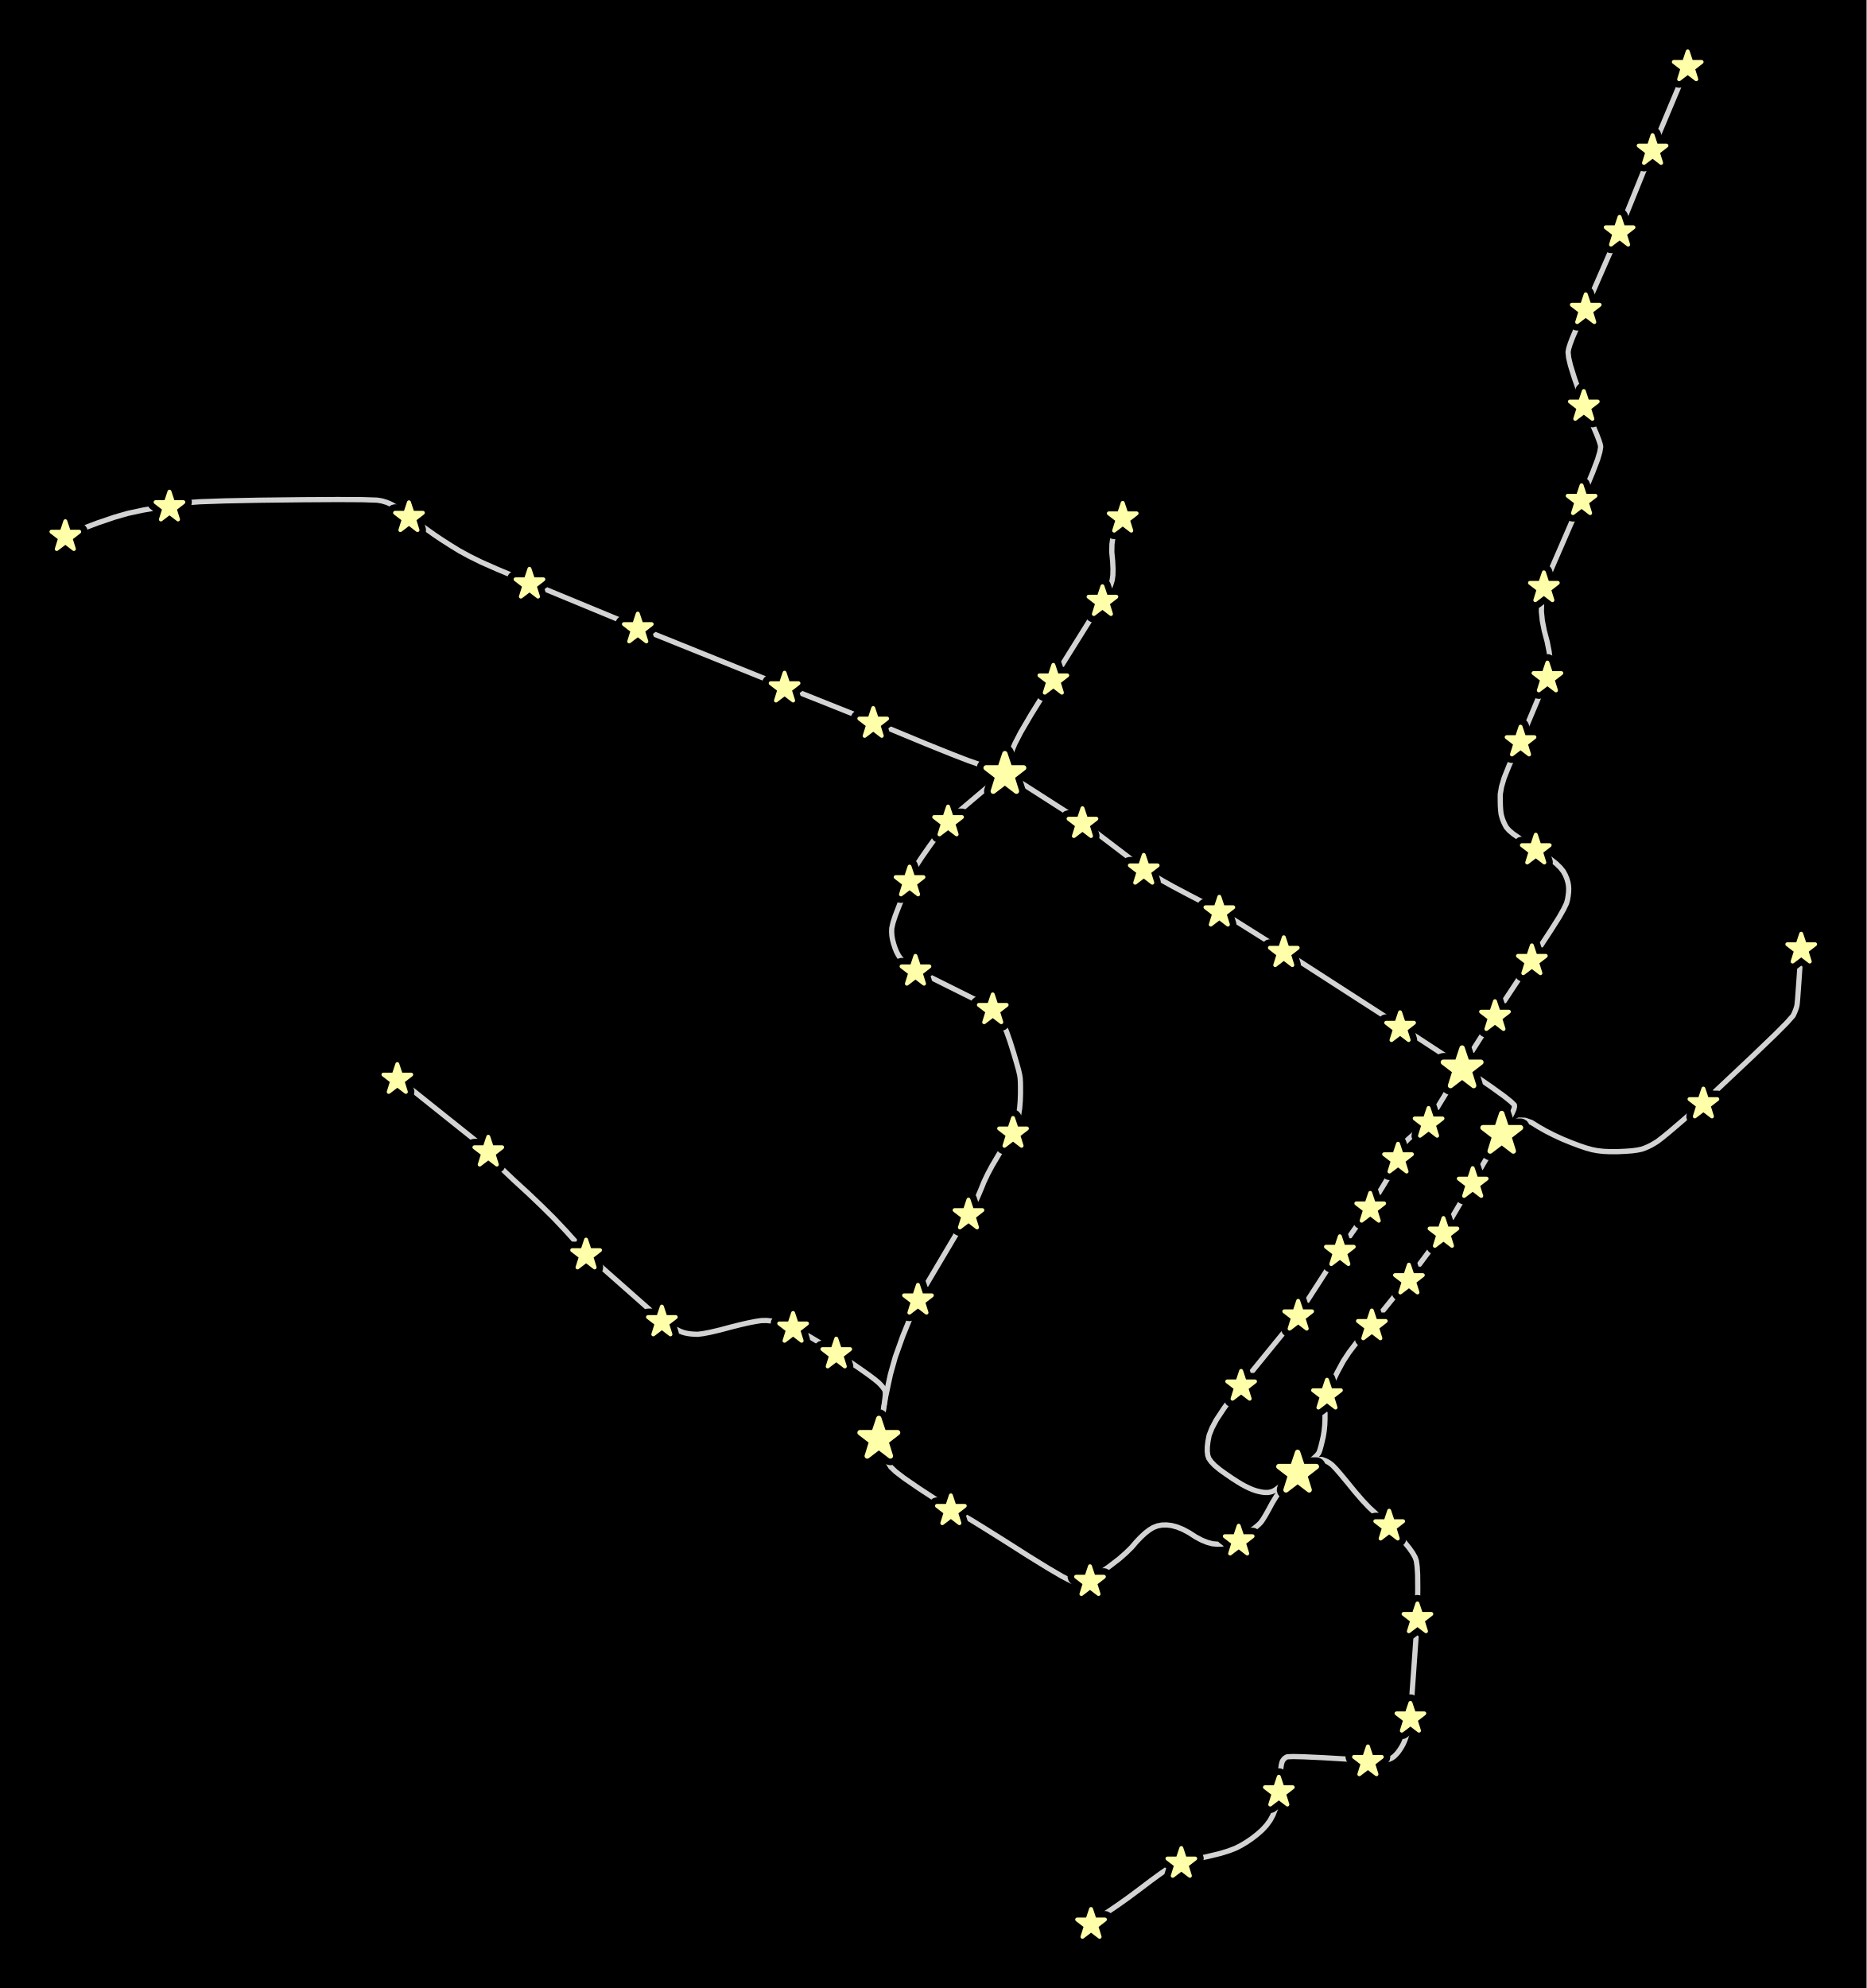
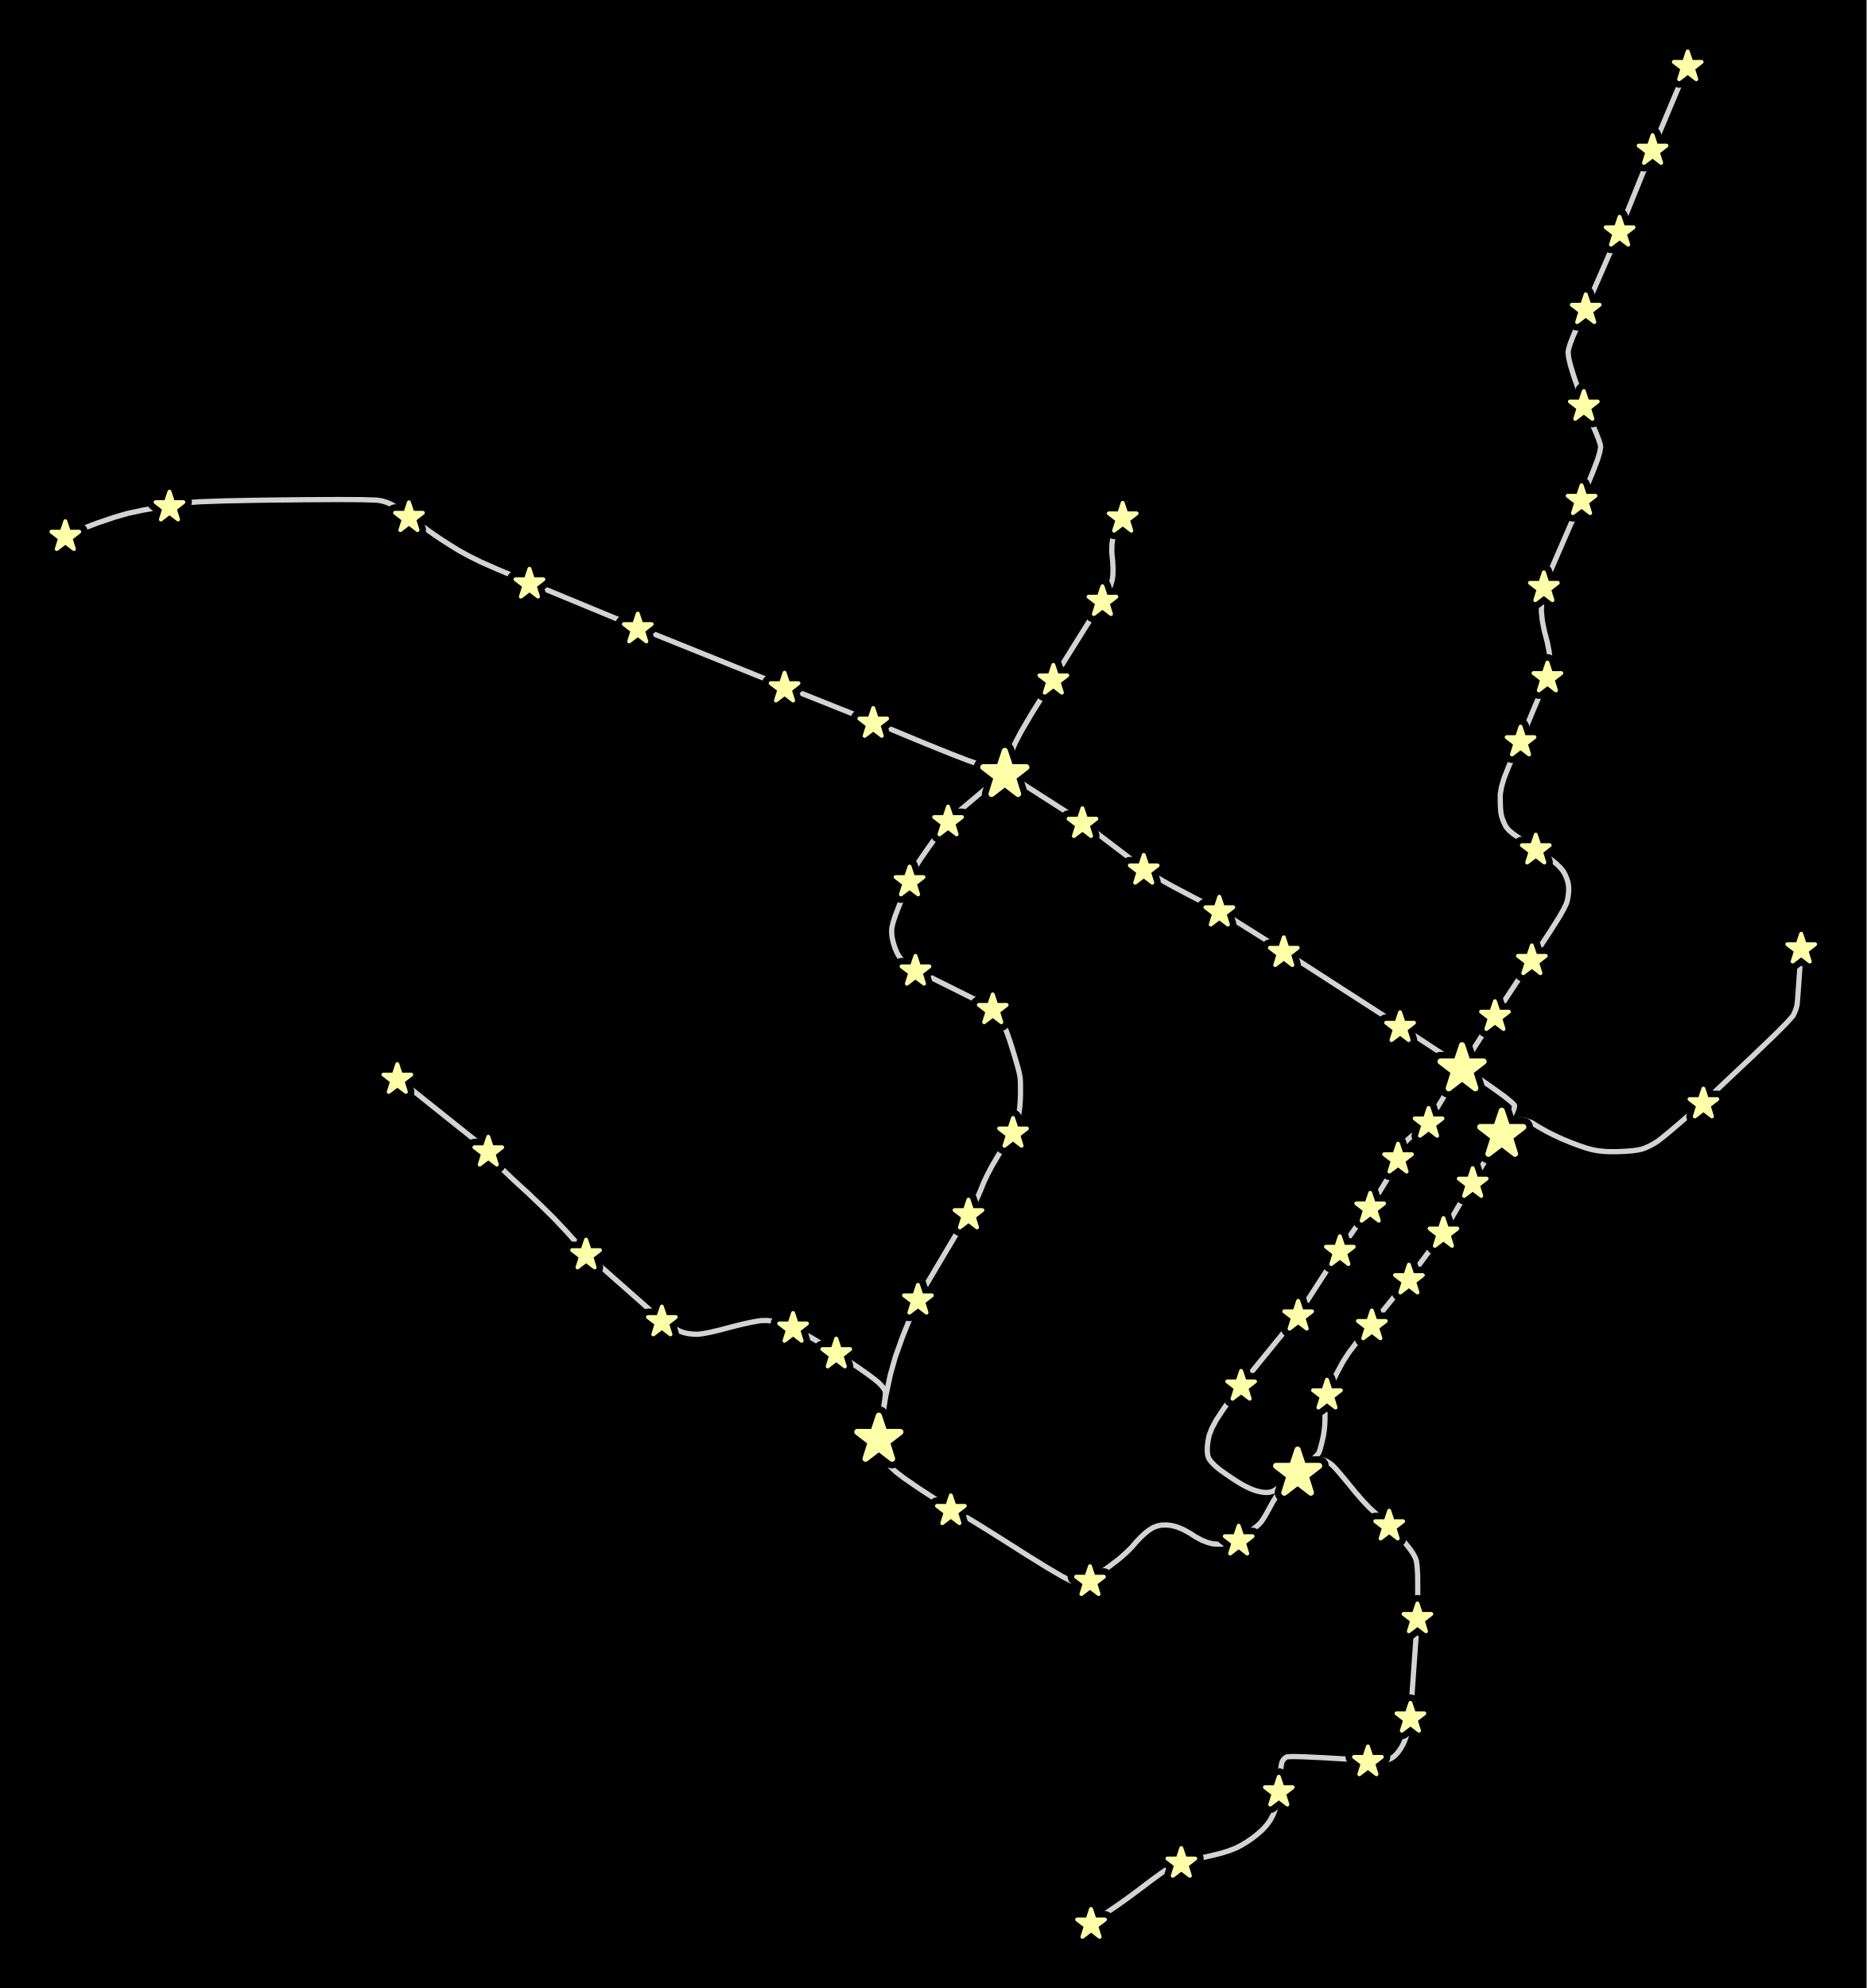
<svg xmlns="http://www.w3.org/2000/svg" width="3000" height="3195" viewBox="0 0 3000 3195">
  <defs>
    <path id="star" d="M100,39.332c0-3.332-2.636-6.029-5.935-6.169c0.004-0.012,0.004-0.024,0.009-0.035H65.461L55.863,4.341 c-0.004,0-0.009,0.001-0.014,0.001C55.058,1.833,52.738,0,49.967,0c-2.938,0-5.384,2.048-6.023,4.789 c-0.007-0.001-0.015,0-0.021-0.002l-9.45,28.341H6.336c-0.048-0.001-0.092-0.014-0.139-0.014C2.773,33.113,0,35.888,0,39.31 c0,1.884,0.857,3.55,2.185,4.687c-0.007,0.01-0.011,0.021-0.019,0.031L26.24,62.535l-8.961,28.683 c-0.364,0.789-0.582,1.659-0.582,2.587c0,3.422,2.775,6.195,6.198,6.195c1.405,0,2.687-0.484,3.727-1.272 c0.011,0.01,0.025,0.017,0.036,0.026L50.027,80.84l22.536,17.317C73.688,99.294,75.245,100,76.97,100 c3.424,0,6.198-2.773,6.198-6.195c0-0.748-0.154-1.456-0.397-2.121c0.016-0.002,0.029-0.01,0.045-0.012l-9.077-29.016l23.718-18.332 c-0.002-0.001-0.005-0.003-0.007-0.005C98.988,43.192,100,41.386,100,39.332z" />
    <mask id="gaps" maskUnits="userSpaceOnUse" x="0" y="0" width="3000" height="3195">
      <rect width="3000" height="3195" fill="#fff" />
      <g fill="#000" stroke="#000" stroke-linejoin="round">
        <use href="#star" transform="translate(1728.1 3064.9) scale(0.51)" stroke-width="41.18" />
        <use href="#star" transform="translate(1873.2 2966.9) scale(0.51)" stroke-width="41.18" />
        <use href="#star" transform="translate(2029.9 2852.3) scale(0.51)" stroke-width="41.18" />
        <use href="#star" transform="translate(2173.1 2803.6) scale(0.51)" stroke-width="41.18" />
        <use href="#star" transform="translate(2241.4 2733.6) scale(0.51)" stroke-width="41.18" />
        <use href="#star" transform="translate(2252.7 2573.8) scale(0.51)" stroke-width="41.18" />
        <use href="#star" transform="translate(1726.4 2514) scale(0.51)" stroke-width="41.18" />
        <use href="#star" transform="translate(1965.4 2448.9) scale(0.51)" stroke-width="41.18" />
        <use href="#star" transform="translate(2207.3 2424.8) scale(0.51)" stroke-width="41.18" />
        <use href="#star" transform="translate(1502.8 2400.1) scale(0.51)" stroke-width="41.18" />
        <use href="#star" transform="translate(2107.3 2214.3) scale(0.51)" stroke-width="41.18" />
        <use href="#star" transform="translate(1969.3 2200.1) scale(0.51)" stroke-width="41.18" />
        <use href="#star" transform="translate(1318.6 2148.2) scale(0.51)" stroke-width="41.18" />
        <use href="#star" transform="translate(1249.2 2107) scale(0.51)" stroke-width="41.18" />
        <use href="#star" transform="translate(2179.4 2103) scale(0.51)" stroke-width="41.18" />
        <use href="#star" transform="translate(1038.3 2096.7) scale(0.51)" stroke-width="41.18" />
        <use href="#star" transform="translate(2061 2087.5) scale(0.51)" stroke-width="41.18" />
        <use href="#star" transform="translate(1449.9 2061.8) scale(0.51)" stroke-width="41.18" />
        <use href="#star" transform="translate(2239 2029.3) scale(0.51)" stroke-width="41.18" />
        <use href="#star" transform="translate(916.5 1989.1) scale(0.51)" stroke-width="41.18" />
        <use href="#star" transform="translate(2128 1983.7) scale(0.51)" stroke-width="41.18" />
        <use href="#star" transform="translate(2294.5 1954.4) scale(0.51)" stroke-width="41.18" />
        <use href="#star" transform="translate(1531.1 1924.8) scale(0.51)" stroke-width="41.18" />
        <use href="#star" transform="translate(2176.8 1914) scale(0.51)" stroke-width="41.18" />
        <use href="#star" transform="translate(2341.5 1874.2) scale(0.51)" stroke-width="41.18" />
        <use href="#star" transform="translate(2221.5 1835) scale(0.51)" stroke-width="41.18" />
        <use href="#star" transform="translate(759.3 1823.8) scale(0.51)" stroke-width="41.18" />
        <use href="#star" transform="translate(1602.7 1793.6) scale(0.51)" stroke-width="41.18" />
        <use href="#star" transform="translate(2270.6 1777.5) scale(0.51)" stroke-width="41.18" />
        <use href="#star" transform="translate(2712.3 1746.4) scale(0.51)" stroke-width="41.18" />
        <use href="#star" transform="translate(613.1 1707) scale(0.51)" stroke-width="41.18" />
        <use href="#star" transform="translate(2224.8 1623.7) scale(0.51)" stroke-width="41.18" />
        <use href="#star" transform="translate(2377.3 1605.9) scale(0.51)" stroke-width="41.18" />
        <use href="#star" transform="translate(1570.1 1595) scale(0.51)" stroke-width="41.18" />
        <use href="#star" transform="translate(1445.9 1533.1) scale(0.51)" stroke-width="41.18" />
        <use href="#star" transform="translate(2436.6 1516.2) scale(0.51)" stroke-width="41.18" />
        <use href="#star" transform="translate(2037.9 1503.2) scale(0.51)" stroke-width="41.18" />
        <use href="#star" transform="translate(2869.5 1497.5) scale(0.51)" stroke-width="41.18" />
        <use href="#star" transform="translate(1934.3 1438.1) scale(0.51)" stroke-width="41.18" />
        <use href="#star" transform="translate(1436.4 1389.6) scale(0.51)" stroke-width="41.18" />
        <use href="#star" transform="translate(1812.8 1370.8) scale(0.51)" stroke-width="41.18" />
        <use href="#star" transform="translate(2442.9 1338.3) scale(0.51)" stroke-width="41.18" />
        <use href="#star" transform="translate(1714.3 1295.8) scale(0.51)" stroke-width="41.18" />
        <use href="#star" transform="translate(1498.3 1293.1) scale(0.51)" stroke-width="41.18" />
        <use href="#star" transform="translate(2418.4 1164.7) scale(0.51)" stroke-width="41.18" />
        <use href="#star" transform="translate(1378 1134.8) scale(0.51)" stroke-width="41.18" />
        <use href="#star" transform="translate(1235.5 1078) scale(0.51)" stroke-width="41.18" />
        <use href="#star" transform="translate(1667.5 1065.4) scale(0.51)" stroke-width="41.18" />
        <use href="#star" transform="translate(2461.6 1061.7) scale(0.51)" stroke-width="41.18" />
        <use href="#star" transform="translate(999.6 983) scale(0.51)" stroke-width="41.18" />
        <use href="#star" transform="translate(1746.4 939) scale(0.51)" stroke-width="41.18" />
        <use href="#star" transform="translate(2455.9 916.7) scale(0.51)" stroke-width="41.18" />
        <use href="#star" transform="translate(825.5 911) scale(0.51)" stroke-width="41.18" />
        <use href="#star" transform="translate(79.5 834.5) scale(0.51)" stroke-width="41.18" />
        <use href="#star" transform="translate(1779 805) scale(0.51)" stroke-width="41.18" />
        <use href="#star" transform="translate(631.8 804.1) scale(0.51)" stroke-width="41.18" />
        <use href="#star" transform="translate(246.9 787) scale(0.51)" stroke-width="41.18" />
        <use href="#star" transform="translate(2516.5 776.8) scale(0.51)" stroke-width="41.18" />
        <use href="#star" transform="translate(2520.1 625.3) scale(0.51)" stroke-width="41.18" />
        <use href="#star" transform="translate(2523.2 469.8) scale(0.51)" stroke-width="41.18" />
        <use href="#star" transform="translate(2577.6 345.3) scale(0.51)" stroke-width="41.18" />
        <use href="#star" transform="translate(2630.6 214) scale(0.51)" stroke-width="41.18" />
        <use href="#star" transform="translate(2687.1 79.5) scale(0.51)" stroke-width="41.18" />
-         <use href="#star" transform="translate(2051.1 2329.8) scale(0.69)" stroke-width="30.43" />
-         <use href="#star" transform="translate(1378 2275.3) scale(0.69)" stroke-width="30.43" />
-         <use href="#star" transform="translate(2379.2 1785.2) scale(0.69)" stroke-width="30.43" />
-         <use href="#star" transform="translate(2315.5 1680) scale(0.69)" stroke-width="30.43" />
-         <use href="#star" transform="translate(1580.6 1206.9) scale(0.69)" stroke-width="30.43" />
+         <use href="#star" transform="translate(2046.1 2324.8) scale(0.7905)" stroke-width="26.57" />
+         <use href="#star" transform="translate(1373 2270.3) scale(0.7905)" stroke-width="26.57" />
+         <use href="#star" transform="translate(2374.2 1780.2) scale(0.7905)" stroke-width="26.57" />
+         <use href="#star" transform="translate(2310.4 1674.9) scale(0.7905)" stroke-width="26.57" />
+         <use href="#star" transform="translate(1575.5 1201.9) scale(0.7905)" stroke-width="26.57" />
      </g>
    </mask>
  </defs>
  <rect width="3000" height="3195" fill="#000000" />
  <g mask="url(#gaps)" fill="none" stroke="#d3d3d3" stroke-width="8.4" stroke-linecap="round" stroke-linejoin="round">
    <path d="M2542 802.3 L2560 758.8 L2567.8 738.3 L2571.3 726.4 L2572.7 718.2 L2571.9 713.8 L2569.7 707 L2566.1 697.7 L2559.6 682.5 L2545.6 650.8" />
    <path d="M2542 802.3 L2481.4 942.2" />
    <path d="M2737.8 1771.9 L2700.6 1804.2 L2682.9 1819.3 L2672.1 1828.1 L2664.2 1834.2 L2659.1 1837.4 L2654.1 1840.3 L2649 1842.8 L2644 1845 L2639 1846.8 L2632 1848.3 L2623.1 1849.5 L2612.2 1850.3 L2599.3 1850.9 L2587.6 1850.9 L2576.9 1850.4 L2567.4 1849.3 L2559 1847.7 L2549.2 1845 L2538 1841.2 L2525.3 1836.4 L2511.1 1830.6 L2497.7 1824.4 L2484.9 1817.9 L2472.9 1811.1 L2461.5 1804 L2451 1800.4 L2441.5 1800.1 L2431 1804.9 L2413.7 1819.7" />
    <path d="M2737.8 1771.9 L2817.1 1697.2 L2852.9 1662.8 L2871.6 1644 L2882 1632.3 L2884.1 1627.8 L2885.8 1623.6 L2887.1 1619.9 L2888 1616.6 L2888.5 1613.6 L2889.2 1606 L2890.1 1593.7 L2891.7 1571.5 L2895 1523" />
    <path d="M2462.1 1541.7 L2402.8 1631.4" />
    <path d="M2462.1 1541.7 L2492.1 1496 L2505.9 1474.2 L2513.3 1461.1 L2517.8 1451.7 L2519.4 1445.9 L2520.4 1440.1 L2521.1 1434.4 L2521.3 1428.9 L2521 1423.3 L2520 1417.8 L2518.3 1412.1 L2515.9 1406.4 L2512.8 1400.6 L2507.9 1394.5 L2501.4 1388.1 L2490.7 1379.6 L2468.4 1363.8" />
    <path d="M2402.8 1631.4 L2350 1714.5" />
    <path d="M1475.4 2087.3 L1451 2147.3 L1438.9 2181.2 L1431.1 2209 L1423.5 2244.6 L1412.5 2309.8" />
    <path d="M1412.5 2309.8 L1419.1 2270.5 L1421.8 2252.5 L1422.9 2242.6 L1422.9 2236.5 L1422.1 2234.3 L1420.5 2231.7 L1418.3 2228.7 L1415.4 2225.4 L1411.7 2221.7 L1405.1 2216.3 L1395.6 2209.2 L1379.1 2197.6 L1344.1 2173.7" />
    <path d="M1412.5 2309.8 L1419.2 2329.8 L1423 2340 L1425.9 2346.9 L1428.8 2352.8 L1431.7 2357.7 L1439.6 2365.2 L1452.6 2375.2 L1476.4 2391.6 L1528.3 2425.6" />
    <path d="M1628.2 1819.1 L1634.5 1801.3 L1637.4 1790.4 L1638.9 1780.6 L1639.8 1769.7 L1640.2 1757.9 L1640.2 1747.8 L1640.1 1739.5 L1639.7 1732.9 L1639 1728 L1637.1 1719.7 L1633.8 1707.9 L1629.3 1692.6 L1623.4 1673.8 L1617.9 1658.2 L1612.6 1645.6 L1606.3 1634.7 L1595.6 1620.5" />
    <path d="M1471.4 1558.6 L1461.2 1552.1 L1456 1548.3 L1452.3 1545.3 L1449.1 1542.1 L1446.3 1538.9 L1443.6 1534.7 L1441 1529.7 L1438.6 1523.8 L1436.3 1516.9 L1434.6 1510.3 L1433.5 1504 L1433.1 1497.8 L1433.3 1491.9 L1435.2 1483.2 L1438.9 1471.7 L1446 1453.3 L1461.9 1415.1" />
    <path d="M1471.4 1558.6 L1595.6 1620.5" />
    <path d="M1461.9 1415.1 L1467 1401.8 L1472.6 1391.4 L1480.4 1379.3 L1494.1 1359.6 L1523.8 1318.6" />
    <path d="M1523.8 1318.6 L1615.1 1241.4" />
    <path d="M1693 1090.9 L1771.9 964.5" />
    <path d="M1693 1090.9 L1657.5 1148 L1640.8 1176.5 L1631.1 1195.3 L1623.4 1213.9 L1615.1 1241.4" />
    <path d="M1771.9 964.5 L1778.2 954.8 L1781.5 949.1 L1783.8 943.9 L1785.8 938.3 L1787.6 932.3 L1788.7 924.2 L1788.9 914 L1788.3 901.7 L1786.9 887.3 L1787.2 874.4 L1788.9 862.8 L1793.5 850.3 L1804.5 830.5" />
    <path d="M1475.4 2087.3 L1556.6 1950.3" />
    <path d="M1628.2 1819.1 L1605.7 1854.7 L1594.6 1873.5 L1587.3 1887.2 L1581.3 1899.9 L1576.6 1911.6 L1572.3 1921.7 L1568.4 1930.2 L1563.9 1938.4 L1556.6 1950.3" />
    <path d="M2468.4 1363.8 L2443.7 1348.2 L2432.1 1340.2 L2425.5 1334.6 L2421.1 1329.6 L2418.8 1325.4 L2416.8 1321.1 L2415.1 1316.9 L2413.8 1312.7 L2412.7 1308.5 L2412 1302.8 L2411.5 1295.5 L2411.3 1286.8 L2411.3 1276.5 L2413.4 1264.3 L2417.5 1250.3 L2425.6 1230 L2443.9 1190.2" />
    <path d="M2443.9 1190.2 L2487.1 1087.2" />
    <path d="M2487.1 1087.2 L2490.8 1071 L2491.3 1059.4 L2489.8 1046.9 L2486.8 1031.7 L2482.1 1013.8 L2478.9 997.6 L2477.4 983 L2477.8 967.4 L2481.4 942.2" />
    <path d="M2055.4 2877.8 L2055 2887.1 L2054 2893.5 L2052.2 2900.1 L2049.6 2907.8 L2046.1 2916.9 L2041.5 2925.4 L2035.6 2933.5 L2028.6 2941.1 L2020.4 2948.3 L2012 2954.8 L2003.5 2960.6 L1994.8 2965.8 L1986 2970.3 L1974.8 2974.6 L1961.1 2978.8 L1940.4 2983.8 L1898.7 2992.4" />
    <path d="M2055.4 2877.8 L2057.4 2853.8 L2058.5 2842.5 L2059.5 2836 L2060.6 2831.7 L2061.7 2829.5 L2063.1 2827.6 L2064.7 2825.9 L2066.7 2824.5 L2068.9 2823.4 L2078.5 2823 L2095.4 2823.4 L2127.6 2824.9 L2198.6 2829.1" />
    <path d="M1898.7 2992.4 L1887.1 2997.2 L1877.3 3002.9 L1865.3 3011.2 L1849.8 3022.5 L1830.9 3036.8 L1813.7 3049.6 L1798.1 3060.7 L1781.1 3072.3 L1753.6 3090.4" />
    <path d="M2545.6 650.8 L2530.5 607.7 L2524.1 587.1 L2521.2 574.7 L2520.3 565.8 L2521.3 560.2 L2523.7 552.5 L2527.4 542.7 L2534.1 527.1 L2548.7 495.3" />
    <path d="M2548.7 495.3 L2603.1 370.8" />
    <path d="M2603.1 370.8 L2656.1 239.5" />
    <path d="M2656.1 239.5 L2712.6 105" />
    <path d="M2086.5 2113 L2153.5 2009.2" />
    <path d="M2086.5 2113 L1994.8 2225.6" />
    <path d="M2278.2 2599.3 L2266.9 2759.1" />
    <path d="M2266.9 2759.1 L2263.8 2775.2 L2262.1 2783.5 L2260.5 2789.3 L2258.8 2794.6 L2257 2799.2 L2254.9 2803.7 L2252.4 2808.2 L2249.6 2812.5 L2246.5 2816.8 L2243.3 2820.3 L2240.1 2823.3 L2236.8 2825.5 L2233.5 2827.1 L2229.1 2828.3 L2223.7 2829.1 L2215.4 2829.3 L2198.6 2829.1" />
    <path d="M2085.6 2364.3 L2067.6 2383.9 L2058.1 2395.3 L2051.2 2405 L2045 2415.1 L2039.3 2425.7 L2034.5 2434.3 L2030.5 2440.9 L2027.4 2445.5 L2025.2 2448.1 L2021.6 2451.5 L2016.6 2455.6 L2008.3 2461.8 L1990.9 2474.4" />
    <path d="M2085.6 2364.3 L2103.7 2350.1 L2112 2343.2 L2116.6 2338.8 L2119.4 2335.4 L2120.5 2332.9 L2121.8 2329 L2123.3 2323.5 L2125 2316.7 L2126.9 2308.3 L2128.3 2299.5 L2129.2 2290.3 L2129.6 2280.7 L2129.6 2270.7 L2129.8 2262.1 L2130.2 2255.1 L2131 2248.7 L2132.8 2239.8" />
    <path d="M2413.7 1819.7 L2367 1899.7" />
    <path d="M2413.7 1819.7 L2425.5 1798.6 L2430.7 1788.6 L2433.2 1782.7 L2434.2 1778.5 L2434 1775.9 L2428.5 1770.5 L2417.9 1762 L2397 1746.9 L2350 1714.5" />
    <path d="M638.6 1732.5 L784.8 1849.3" />
    <path d="M784.8 1849.3 L787.1 1856.8 L794.1 1865.6 L806.7 1878.4 L825.1 1895.9 L849.3 1918.1 L870.9 1938.7 L890.1 1957.7 L910.2 1979 L942 2014.6" />
    <path d="M942 2014.6 L1063.8 2122.2" />
    <path d="M2153.5 2009.2 L2202.3 1939.5" />
    <path d="M1063.8 2122.2 L1079.1 2131.8 L1086.9 2136.4 L1092.2 2139.1 L1096.9 2141 L1100.9 2142.2 L1105.3 2143.1 L1110.2 2143.8 L1115.5 2144.2 L1121.4 2144.4 L1130.2 2143.3 L1142.1 2141 L1157 2137.5 L1175 2132.7 L1190.6 2128.8 L1203.8 2125.8 L1214.7 2123.7 L1223.2 2122.4 L1231.9 2122.2 L1241 2123.1 L1252.9 2125.8 L1274.7 2132.5" />
    <path d="M1274.7 2132.5 L1344.1 2173.7" />
    <path d="M1528.3 2425.6 L1543.5 2432.9 L1560.1 2442.4 L1583.1 2456.6 L1614.2 2476.1 L1653.5 2501.1 L1684.5 2520.2 L1707.2 2533.5 L1721.8 2541 L1728.2 2542.7 L1733.8 2543.5 L1738.7 2543.7 L1743.9 2542.7 L1751.9 2539.5" />
    <path d="M1751.9 2539.5 L1783 2517.4 L1798.8 2505.3 L1809.5 2495.9 L1818.8 2486.8 L1826.4 2477.9 L1833.7 2470.3 L1840.6 2463.9 L1847.2 2458.8 L1853.4 2455 L1860.1 2452.4 L1867.3 2451 L1875 2450.8 L1883.3 2451.8 L1892.1 2454.2 L1901.4 2458 L1911.3 2463.3 L1921.7 2470 L1931.4 2475.2 L1940.4 2478.8 L1948.6 2481 L1956.1 2481.7 L1963.2 2481.6 L1969.9 2480.9 L1977.7 2479 L1990.9 2474.4" />
    <path d="M2132.8 2239.8 L2149.1 2205.9 L2159 2187.6 L2168.1 2173.7 L2180.6 2157.2 L2204.9 2128.5" />
    <path d="M2204.9 2128.5 L2264.5 2054.8" />
    <path d="M2264.5 2054.8 L2320 1979.9" />
    <path d="M2320 1979.9 L2367 1899.7" />
    <path d="M2202.3 1939.5 L2221.5 1908.5 L2230.7 1893.2 L2236.3 1883.3 L2241.1 1873.9 L2247 1860.5" />
    <path d="M2250.3 1649.2 L2063.4 1528.7" />
    <path d="M2250.3 1649.2 L2350 1714.5" />
    <path d="M2063.4 1528.7 L1959.8 1463.6" />
    <path d="M1959.8 1463.6 L1910.2 1437.9 L1886 1425.1 L1870.9 1416.7 L1857 1408.5 L1838.3 1396.3" />
    <path d="M1838.3 1396.3 L1739.8 1321.3" />
    <path d="M1739.8 1321.3 L1615.1 1241.4" />
    <path d="M1615.1 1241.4 L1580.8 1230.9 L1556.1 1222.3 L1529.7 1212.1 L1488.2 1195.4 L1403.5 1160.3" />
    <path d="M1403.5 1160.3 L1261 1103.5" />
    <path d="M1261 1103.5 L1025.1 1008.5" />
    <path d="M1025.1 1008.5 L851 936.5" />
    <path d="M2247 1860.5 L2251.5 1849.2 L2254 1843.6 L2256 1839.8 L2258 1836.7 L2260 1834.2 L2263.6 1830.6 L2268.8 1826 L2277.5 1818.5 L2296.1 1803" />
    <path d="M851 936.5 L799.7 915 L773.2 903.3 L754.6 894.1 L738.1 885.1 L723.8 876.3 L710.2 867.6 L697.4 859 L682.6 848.4 L657.3 829.6" />
    <path d="M657.3 829.6 L639.6 816.9 L629.8 811 L621.9 807.5 L614 805.1 L606.1 803.8 L582.4 803 L542.9 802.8 L487.7 803.1 L416.8 803.9 L361.2 805 L320.9 806.4 L293.7 808.4 L272.4 812.5" />
    <path d="M105 860 L156.7 840.5 L184.4 831.1 L205.3 825.1 L229.9 819.8 L272.4 812.5" />
    <path d="M2350 1714.5 L2296.1 1803" />
    <path d="M2085.6 2364.3 L2067.3 2380.4 L2058.5 2387.9 L2053.1 2392.1 L2049 2395 L2046.3 2396.4 L2043.5 2397.5 L2040.5 2398.2 L2037.5 2398.6 L2034.3 2398.6 L2030.8 2398.4 L2026.9 2397.8 L2022.7 2396.9 L2018.2 2395.7 L2013.3 2394 L2007.9 2391.7 L2002.1 2388.9 L1995.9 2385.6 L1988.7 2381.2 L1980.4 2375.9 L1971.1 2369.5 L1960.8 2362.2 L1952.6 2355.4 L1946.6 2349.2 L1942.8 2343.7 L1941.1 2338.7 L1940.4 2332.5 L1940.5 2325.1 L1941.5 2316.5 L1943.4 2306.7 L1947.9 2295.2 L1954.9 2282 L1967.5 2262.9 L1994.8 2225.6" />
    <path d="M2278.2 2599.3 L2278.7 2552.7 L2278.5 2530.6 L2277.7 2517.5 L2276.4 2508.3 L2274.5 2502.9 L2270.7 2496.1 L2264.9 2487.8 L2254.7 2475.3 L2232.8 2450.3" />
    <path d="M2085.6 2364.3 L2103.9 2352.6 L2113.1 2347.7 L2119.2 2345.8 L2124.2 2345.5 L2128.3 2346.9 L2132.1 2348.5 L2135.6 2350.4 L2138.8 2352.6 L2141.8 2355.1 L2147.3 2360.8 L2155.1 2369.8 L2165.4 2382.2 L2178.1 2397.8 L2189.8 2411.3 L2200.7 2422.8 L2212.8 2433.9 L2232.8 2450.3" />
  </g>
  <g fill="#ffffaa">
    <use href="#star" transform="translate(1728.1 3064.9) scale(0.51)" />
    <use href="#star" transform="translate(1873.2 2966.9) scale(0.51)" />
    <use href="#star" transform="translate(2029.9 2852.3) scale(0.51)" />
    <use href="#star" transform="translate(2173.1 2803.6) scale(0.51)" />
    <use href="#star" transform="translate(2241.4 2733.6) scale(0.51)" />
    <use href="#star" transform="translate(2252.7 2573.8) scale(0.51)" />
    <use href="#star" transform="translate(1726.4 2514) scale(0.51)" />
    <use href="#star" transform="translate(1965.4 2448.9) scale(0.51)" />
    <use href="#star" transform="translate(2207.3 2424.8) scale(0.51)" />
    <use href="#star" transform="translate(1502.8 2400.1) scale(0.51)" />
    <use href="#star" transform="translate(2107.3 2214.3) scale(0.51)" />
    <use href="#star" transform="translate(1969.3 2200.1) scale(0.51)" />
    <use href="#star" transform="translate(1318.6 2148.2) scale(0.51)" />
    <use href="#star" transform="translate(1249.2 2107) scale(0.51)" />
    <use href="#star" transform="translate(2179.4 2103) scale(0.51)" />
    <use href="#star" transform="translate(1038.3 2096.7) scale(0.51)" />
    <use href="#star" transform="translate(2061 2087.5) scale(0.51)" />
    <use href="#star" transform="translate(1449.9 2061.8) scale(0.51)" />
    <use href="#star" transform="translate(2239 2029.3) scale(0.51)" />
    <use href="#star" transform="translate(916.5 1989.1) scale(0.51)" />
    <use href="#star" transform="translate(2128 1983.7) scale(0.51)" />
    <use href="#star" transform="translate(2294.5 1954.4) scale(0.51)" />
    <use href="#star" transform="translate(1531.1 1924.8) scale(0.51)" />
    <use href="#star" transform="translate(2176.8 1914) scale(0.51)" />
    <use href="#star" transform="translate(2341.5 1874.2) scale(0.51)" />
    <use href="#star" transform="translate(2221.5 1835) scale(0.51)" />
    <use href="#star" transform="translate(759.3 1823.8) scale(0.51)" />
    <use href="#star" transform="translate(1602.7 1793.6) scale(0.51)" />
    <use href="#star" transform="translate(2270.6 1777.5) scale(0.51)" />
    <use href="#star" transform="translate(2712.3 1746.4) scale(0.51)" />
    <use href="#star" transform="translate(613.1 1707) scale(0.51)" />
    <use href="#star" transform="translate(2224.8 1623.7) scale(0.51)" />
    <use href="#star" transform="translate(2377.3 1605.9) scale(0.51)" />
    <use href="#star" transform="translate(1570.1 1595) scale(0.51)" />
    <use href="#star" transform="translate(1445.9 1533.1) scale(0.51)" />
    <use href="#star" transform="translate(2436.6 1516.2) scale(0.51)" />
    <use href="#star" transform="translate(2037.9 1503.2) scale(0.51)" />
    <use href="#star" transform="translate(2869.5 1497.5) scale(0.51)" />
    <use href="#star" transform="translate(1934.3 1438.1) scale(0.51)" />
    <use href="#star" transform="translate(1436.4 1389.6) scale(0.51)" />
    <use href="#star" transform="translate(1812.8 1370.8) scale(0.51)" />
    <use href="#star" transform="translate(2442.9 1338.3) scale(0.51)" />
    <use href="#star" transform="translate(1714.3 1295.8) scale(0.51)" />
    <use href="#star" transform="translate(1498.3 1293.1) scale(0.51)" />
    <use href="#star" transform="translate(2418.4 1164.7) scale(0.51)" />
    <use href="#star" transform="translate(1378 1134.8) scale(0.51)" />
    <use href="#star" transform="translate(1235.5 1078) scale(0.51)" />
    <use href="#star" transform="translate(1667.5 1065.4) scale(0.51)" />
    <use href="#star" transform="translate(2461.6 1061.7) scale(0.51)" />
    <use href="#star" transform="translate(999.6 983) scale(0.51)" />
    <use href="#star" transform="translate(1746.4 939) scale(0.51)" />
    <use href="#star" transform="translate(2455.9 916.7) scale(0.51)" />
    <use href="#star" transform="translate(825.5 911) scale(0.51)" />
    <use href="#star" transform="translate(79.5 834.5) scale(0.51)" />
    <use href="#star" transform="translate(1779 805) scale(0.51)" />
    <use href="#star" transform="translate(631.8 804.1) scale(0.51)" />
    <use href="#star" transform="translate(246.9 787) scale(0.51)" />
    <use href="#star" transform="translate(2516.5 776.8) scale(0.51)" />
    <use href="#star" transform="translate(2520.1 625.3) scale(0.51)" />
    <use href="#star" transform="translate(2523.2 469.8) scale(0.51)" />
    <use href="#star" transform="translate(2577.6 345.3) scale(0.51)" />
    <use href="#star" transform="translate(2630.6 214) scale(0.51)" />
    <use href="#star" transform="translate(2687.1 79.5) scale(0.51)" />
-     <use href="#star" transform="translate(2051.1 2329.8) scale(0.69)" />
-     <use href="#star" transform="translate(1378 2275.3) scale(0.69)" />
-     <use href="#star" transform="translate(2379.2 1785.2) scale(0.69)" />
-     <use href="#star" transform="translate(2315.5 1680) scale(0.69)" />
-     <use href="#star" transform="translate(1580.6 1206.9) scale(0.69)" />
+     <use href="#star" transform="translate(2046.1 2324.8) scale(0.7905)" />
+     <use href="#star" transform="translate(1373 2270.3) scale(0.7905)" />
+     <use href="#star" transform="translate(2374.2 1780.2) scale(0.7905)" />
+     <use href="#star" transform="translate(2310.4 1674.9) scale(0.7905)" />
+     <use href="#star" transform="translate(1575.5 1201.9) scale(0.7905)" />
  </g>
</svg>
